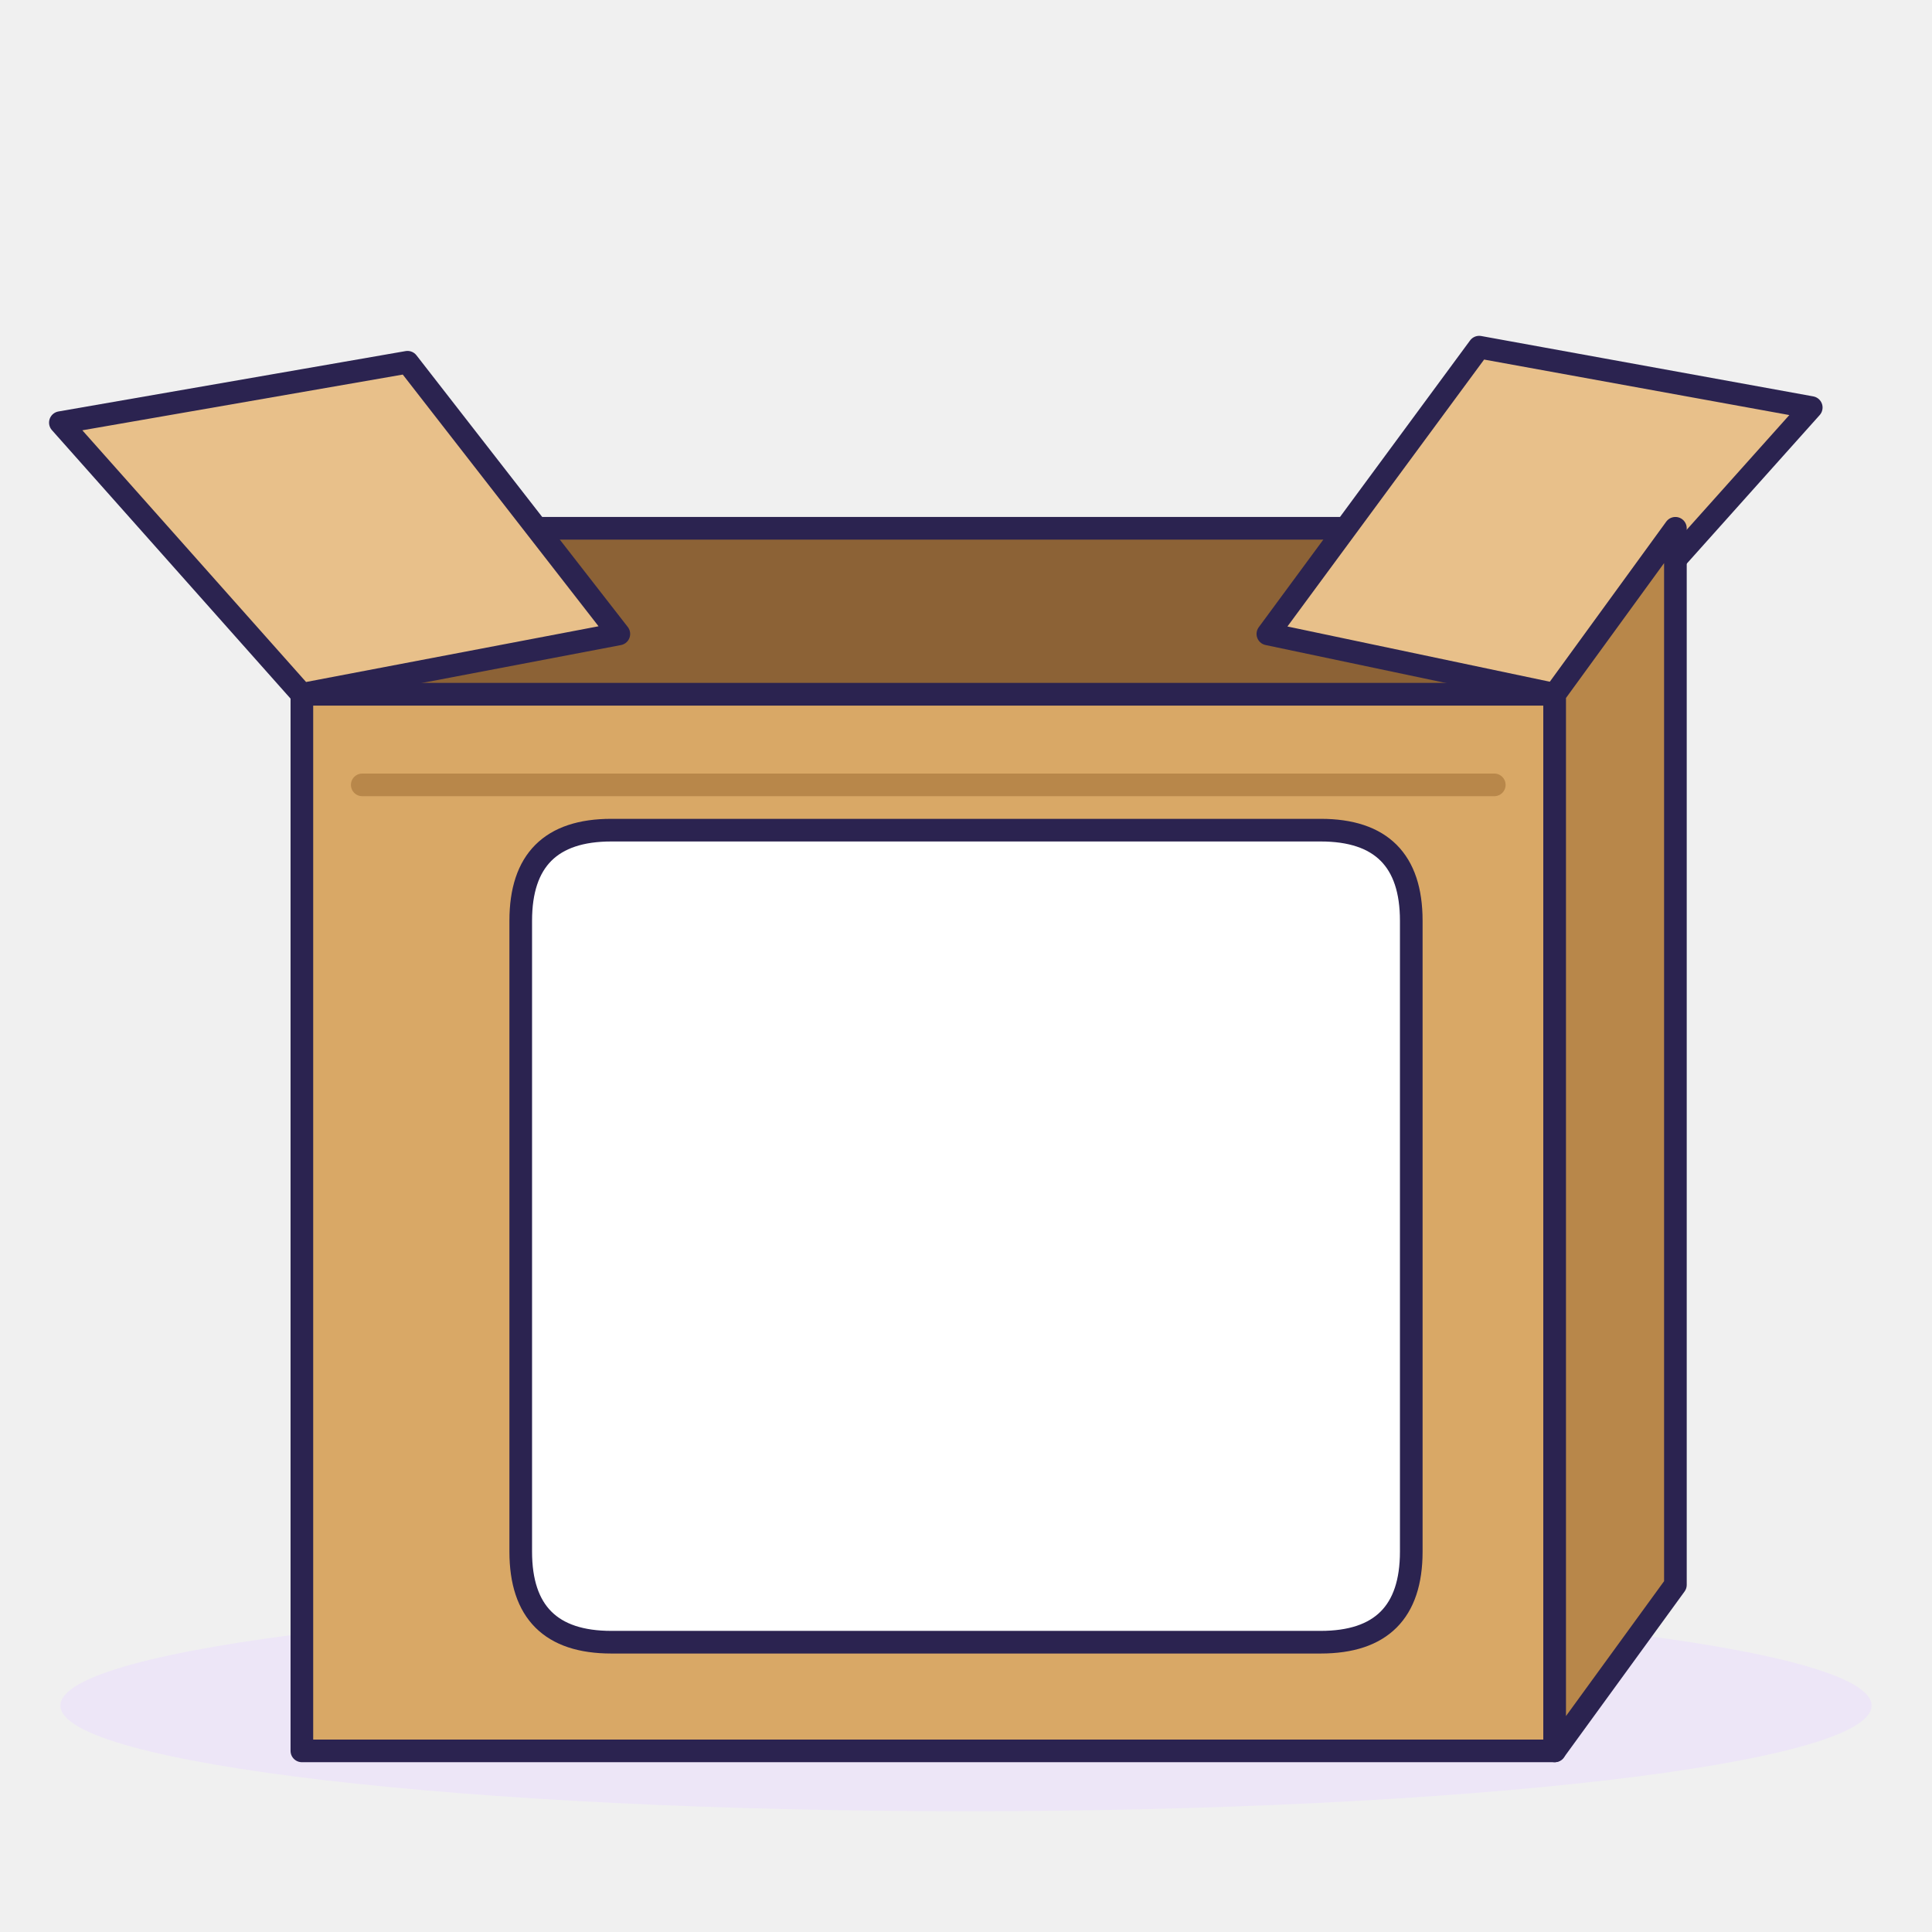
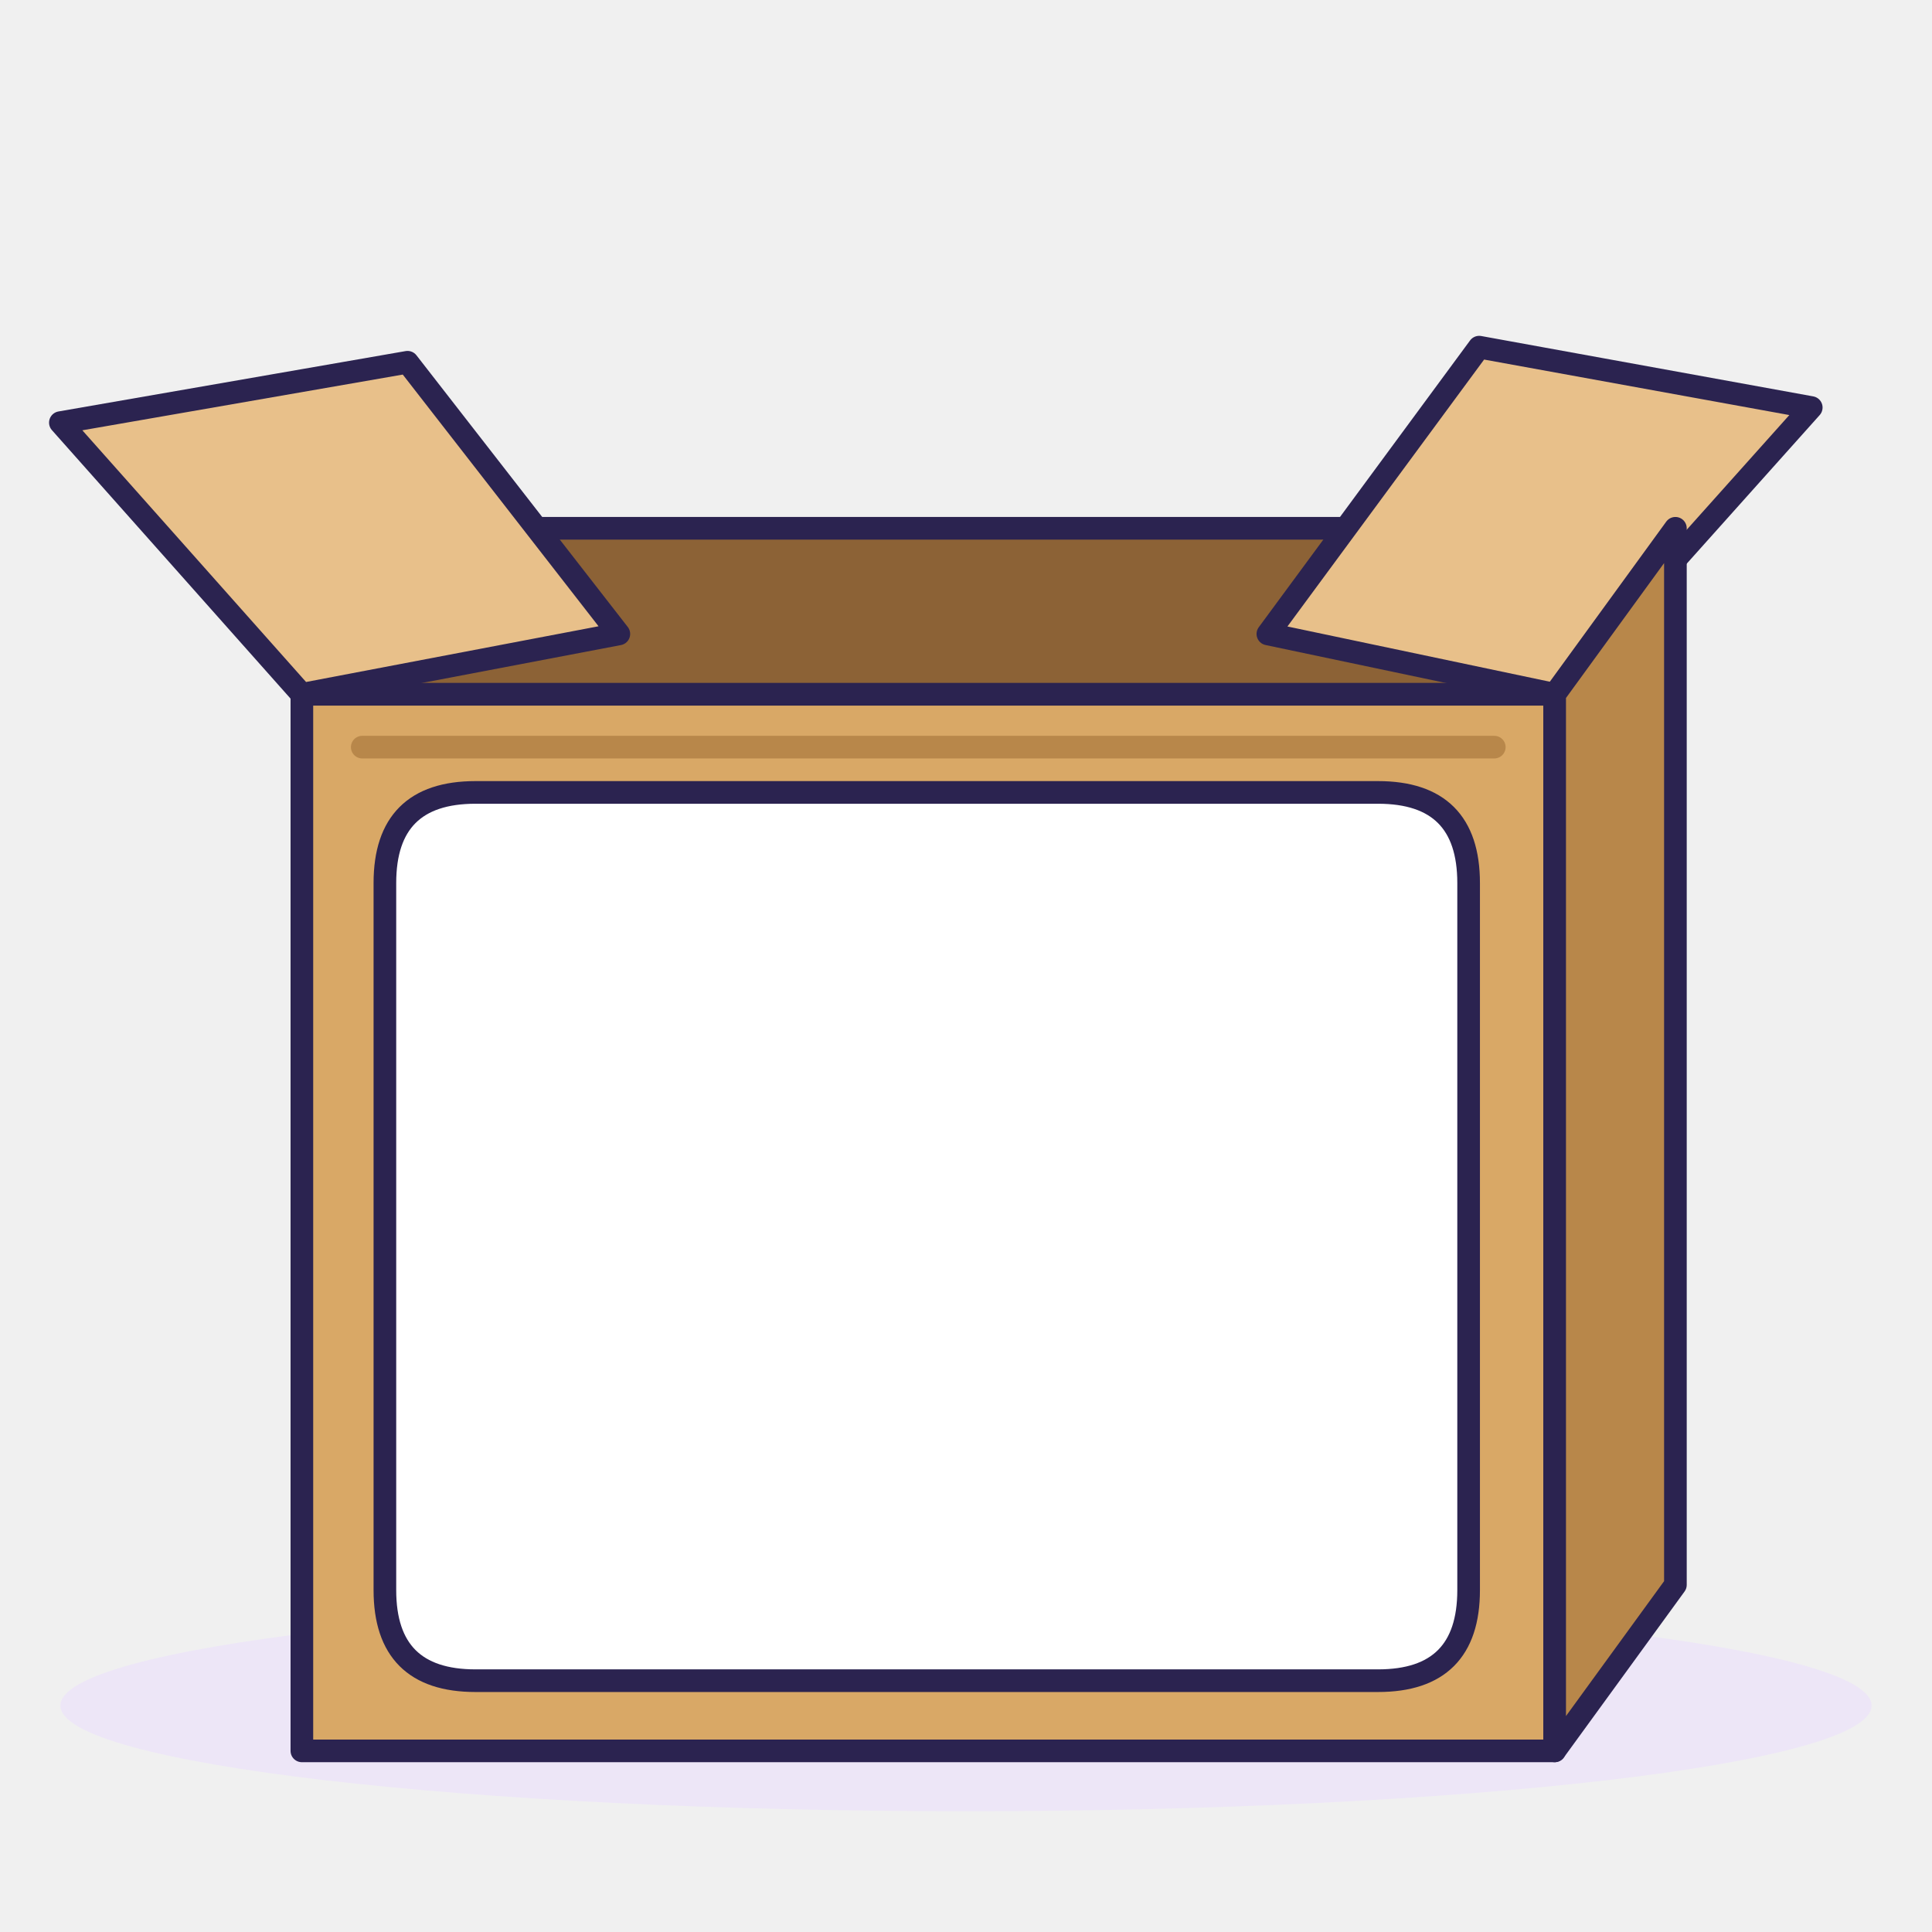
<svg xmlns="http://www.w3.org/2000/svg" viewBox="0 0 256 256" width="256" height="256">
  <clipPath id="page">
    <rect x="0" y="0" width="256" height="256" />
  </clipPath>
  <g clip-path="url(#page)" stroke-linejoin="round" stroke-linecap="round">
    <ellipse cx="128" cy="226" rx="120" ry="14" fill="#EDE6F7" />
    <path d="M 40 92 L 206 92 L 222 70 L 56 70 Z" fill="#8C6236" stroke="#2B2350" stroke-width="3" />
    <path d="M 40 92 L 8 56 L 54 48 L 82 84 Z" fill="#E8C08A" stroke="#2B2350" stroke-width="3" />
    <path d="M 206 92 L 240 54 L 196 46 L 168 84 Z" fill="#E8C08A" stroke="#2B2350" stroke-width="3" />
    <path d="M 40 92 L 206 92 L 206 232 L 40 232 Z" fill="#D9A866" stroke="#2B2350" stroke-width="3" />
    <path d="M 206 92 L 222 70 L 222 210 L 206 232 Z" fill="#B8874A" stroke="#2B2350" stroke-width="3" />
-     <path d="M 48 104 L 198 104" fill="none" stroke="#B8874A" stroke-width="3" />
-     <path d="M 81 110 L 175 110 Q 187 110 187 122 L 187 205.6 Q 187 217.6 175 217.6 L 81 217.6 Q 69 217.6 69 205.6 L 69 122 Q 69 110 81 110 Z" fill="#FFFFFF" stroke="#2B2350" stroke-width="3" />
+     <path d="M 48 99 L 198 99" fill="none" stroke="#B8874A" stroke-width="3" />
+     <path d="M 63 105 L 182.6 105 Q 194.6 105 194.6 117 L 194.6 210.7 Q 194.6 222.7 182.6 222.7 L 63 222.7 Q 51 222.7 51 210.7 L 51 117 Q 51 105 63 105 Z" fill="#FFFFFF" stroke="#2B2350" stroke-width="3" />
  </g>
</svg>
